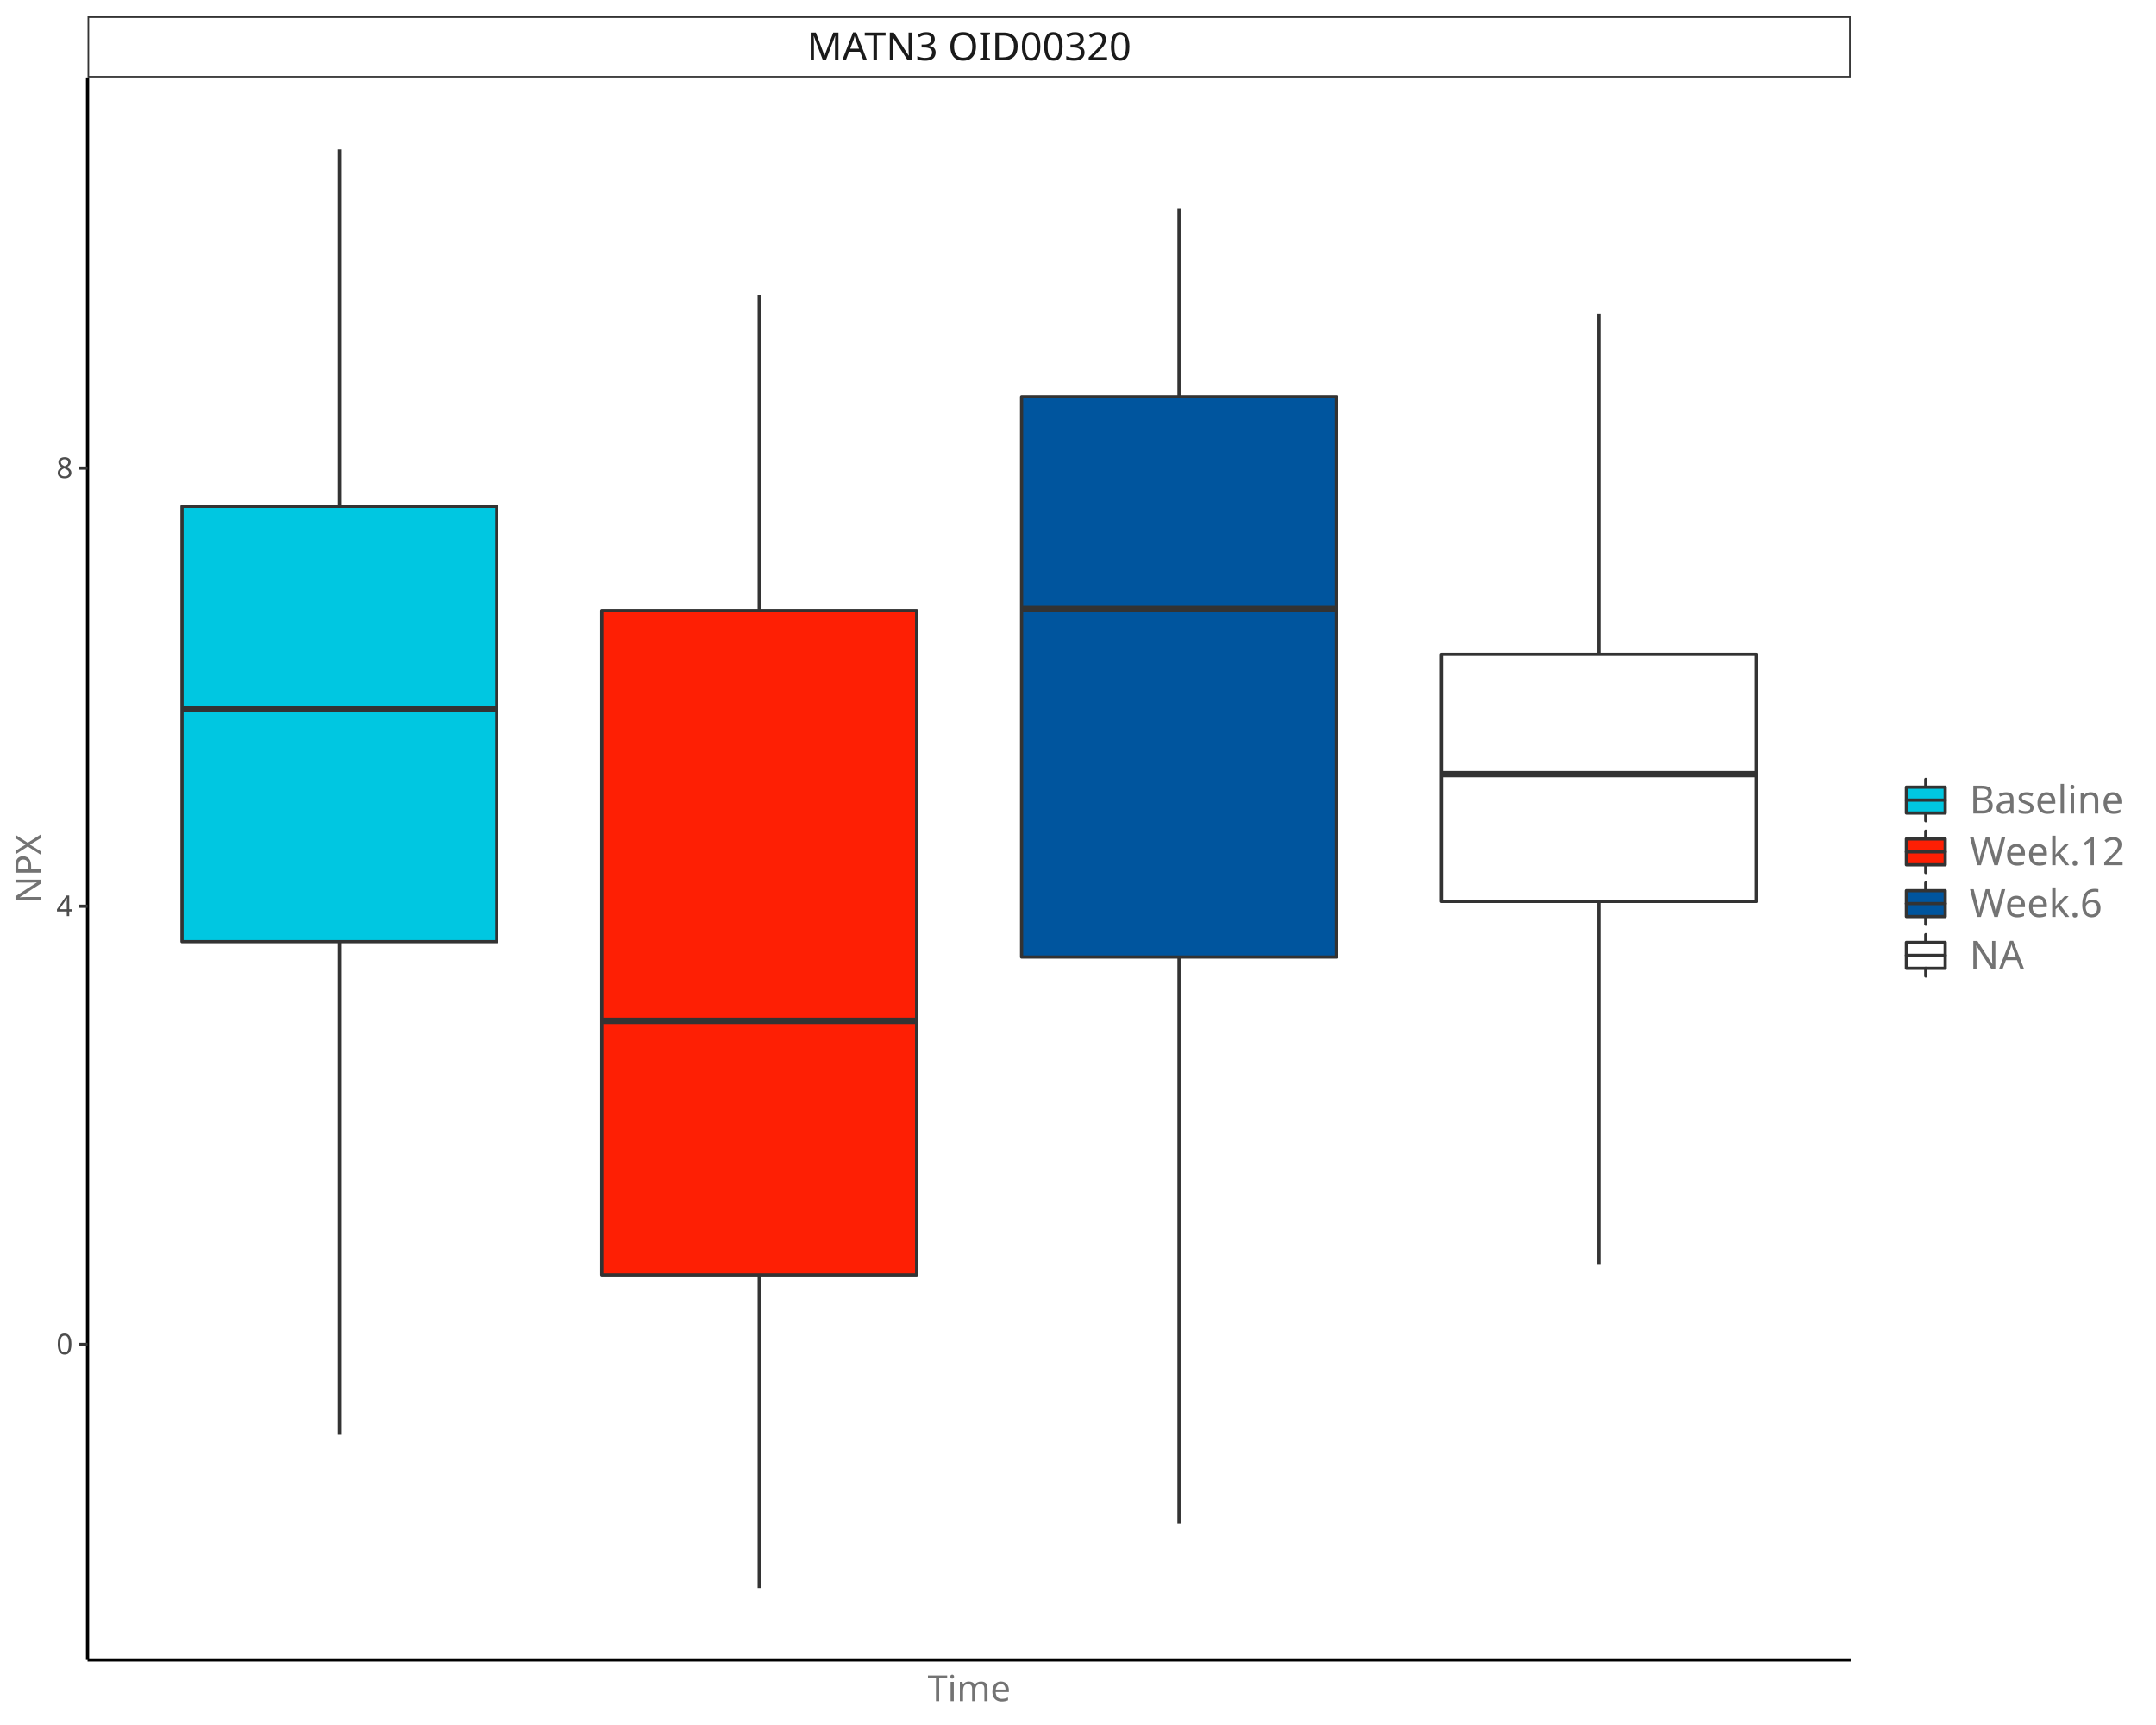
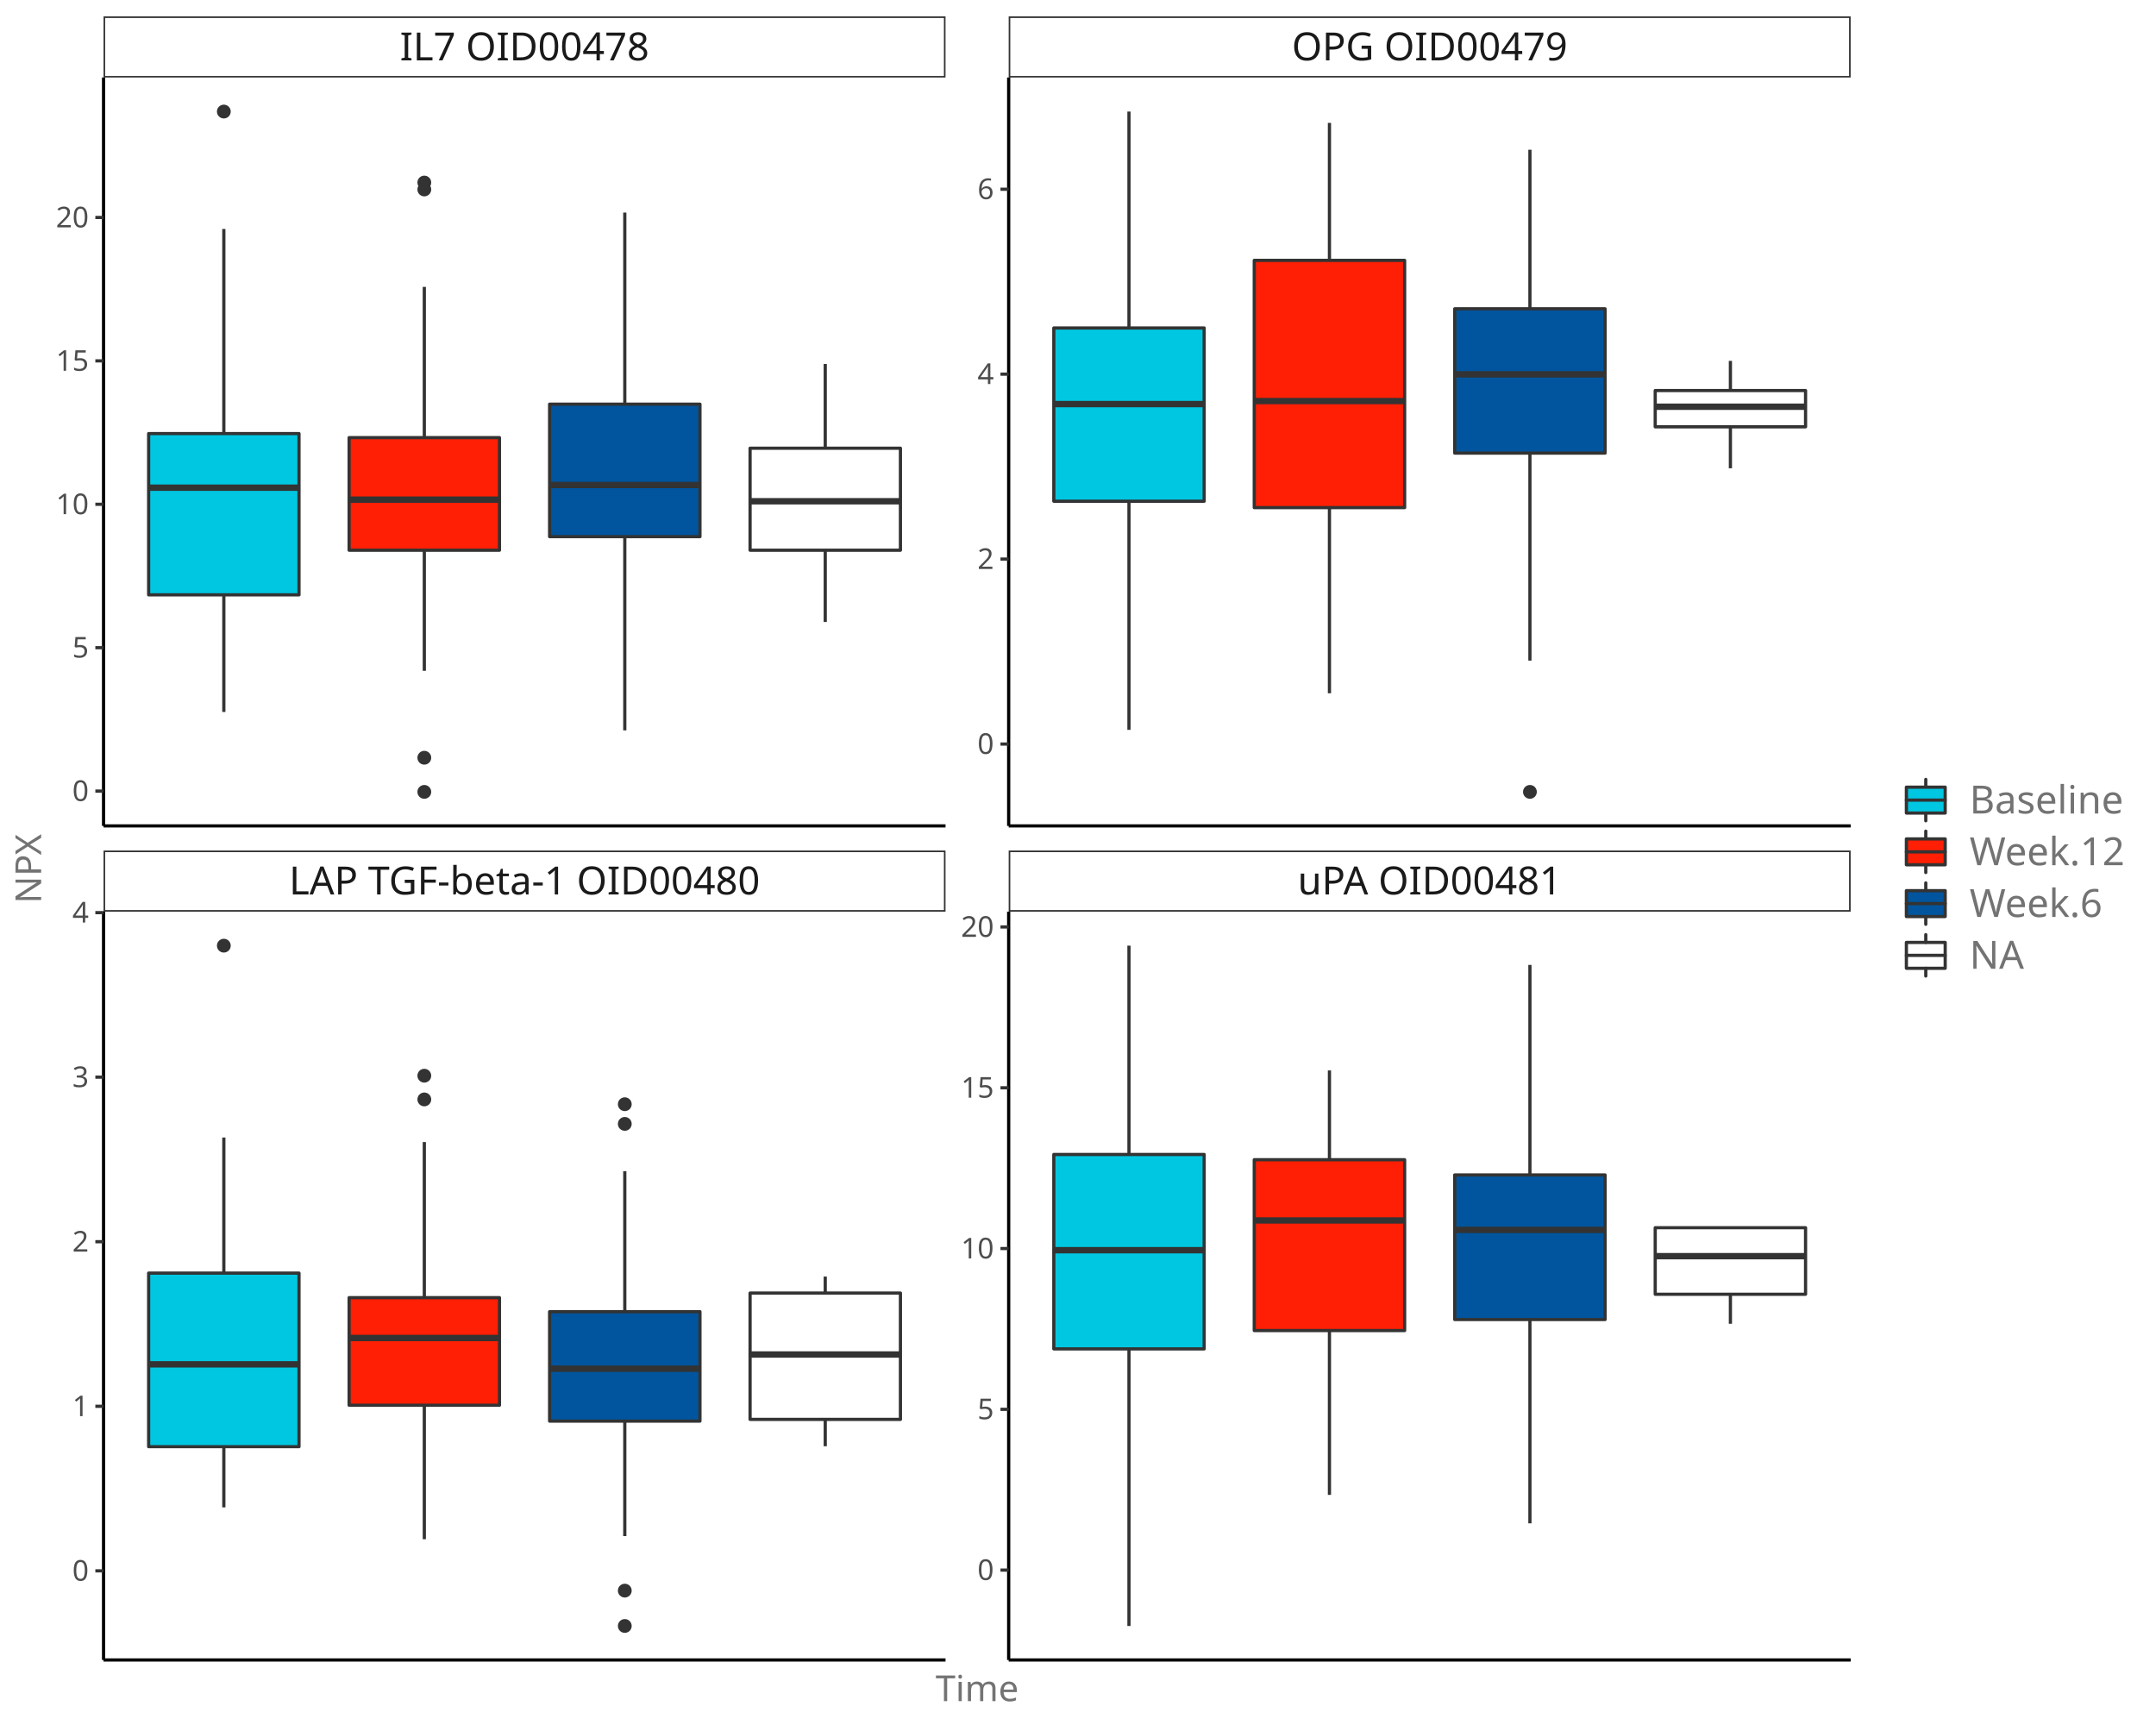
<svg xmlns="http://www.w3.org/2000/svg" class="svglite" data-engine-version="2.0" width="720.00pt" height="576.00pt" viewBox="0 0 720.00 576.00">
  <defs>
    <style type="text/css">
    .svglite line, .svglite polyline, .svglite polygon, .svglite path, .svglite rect, .svglite circle {
      fill: none;
      stroke: #000000;
      stroke-linecap: round;
      stroke-linejoin: round;
      stroke-miterlimit: 10.00;
    }
  </style>
  </defs>
  <rect width="100%" height="100%" style="stroke: none; fill: #FFFFFF;" />
  <defs>
    <clipPath id="cpMC4wMHw3MjAuMDB8MC4wMHw1NzYuMDA=">
      <rect x="0.00" y="0.00" width="720.00" height="576.00" />
    </clipPath>
  </defs>
  <g clip-path="url(#cpMC4wMHw3MjAuMDB8MC4wMHw1NzYuMDA=)">
    <rect x="0.00" y="0.00" width="720.00" height="576.00" style="stroke-width: 1.07; stroke: #FFFFFF; fill: #FFFFFF;" />
  </g>
  <defs>
-     <clipPath id="cpMjkuMjR8NjE4LjA0fDI1Ljg5fDU1NC4yOQ==">
-       <rect x="29.24" y="25.89" width="588.80" height="528.40" />
-     </clipPath>
-   </defs>
-   <g clip-path="url(#cpMjkuMjR8NjE4LjA0fDI1Ljg5fDU1NC4yOQ==)">
-     <rect x="29.24" y="25.89" width="588.80" height="528.40" style="stroke-width: 1.07; stroke: none; fill: #FFFFFF;" />
-     <line x1="113.35" y1="169.10" x2="113.35" y2="49.91" style="stroke-width: 1.07; stroke: #333333; stroke-linecap: butt;" />
-     <line x1="113.35" y1="314.43" x2="113.35" y2="479.08" style="stroke-width: 1.07; stroke: #333333; stroke-linecap: butt;" />
-     <polygon points="60.78,169.10 60.78,314.43 165.92,314.43 165.92,169.10 60.78,169.10 " style="stroke-width: 1.07; stroke: #333333; fill: #00C7E1;" />
-     <line x1="60.78" y1="236.72" x2="165.92" y2="236.72" style="stroke-width: 2.13; stroke: #333333; stroke-linecap: butt;" />
-     <line x1="253.54" y1="203.88" x2="253.54" y2="98.50" style="stroke-width: 1.07; stroke: #333333; stroke-linecap: butt;" />
-     <line x1="253.54" y1="425.68" x2="253.54" y2="530.27" style="stroke-width: 1.07; stroke: #333333; stroke-linecap: butt;" />
-     <polygon points="200.97,203.88 200.97,425.68 306.11,425.68 306.11,203.88 200.97,203.88 " style="stroke-width: 1.07; stroke: #333333; fill: #FE1F04;" />
-     <line x1="200.97" y1="340.87" x2="306.11" y2="340.87" style="stroke-width: 2.13; stroke: #333333; stroke-linecap: butt;" />
-     <line x1="393.73" y1="132.50" x2="393.73" y2="69.56" style="stroke-width: 1.07; stroke: #333333; stroke-linecap: butt;" />
-     <line x1="393.73" y1="319.57" x2="393.73" y2="508.79" style="stroke-width: 1.07; stroke: #333333; stroke-linecap: butt;" />
-     <polygon points="341.16,132.50 341.16,319.57 446.30,319.57 446.30,132.50 341.16,132.50 " style="stroke-width: 1.07; stroke: #333333; fill: #00559E;" />
-     <line x1="341.16" y1="203.39" x2="446.30" y2="203.39" style="stroke-width: 2.13; stroke: #333333; stroke-linecap: butt;" />
-     <line x1="533.92" y1="218.54" x2="533.92" y2="104.80" style="stroke-width: 1.07; stroke: #333333; stroke-linecap: butt;" />
-     <line x1="533.92" y1="301.00" x2="533.92" y2="422.33" style="stroke-width: 1.07; stroke: #333333; stroke-linecap: butt;" />
-     <polygon points="481.35,218.54 481.35,301.00 586.49,301.00 586.49,218.54 481.35,218.54 " style="stroke-width: 1.07; stroke: #333333; fill: none;" />
-     <line x1="481.35" y1="258.50" x2="586.49" y2="258.50" style="stroke-width: 2.13; stroke: #333333; stroke-linecap: butt;" />
-   </g>
-   <g clip-path="url(#cpMC4wMHw3MjAuMDB8MC4wMHw1NzYuMDA=)">
- </g>
-   <defs>
-     <clipPath id="cpMjkuMjR8NjE4LjA0fDUuNDh8MjUuODk=">
-       <rect x="29.24" y="5.48" width="588.80" height="20.41" />
-     </clipPath>
-   </defs>
-   <g clip-path="url(#cpMjkuMjR8NjE4LjA0fDUuNDh8MjUuODk=)">
-     <rect x="29.24" y="5.48" width="588.80" height="20.41" style="stroke-width: 1.07; stroke: #333333; fill: #FFFFFF;" />
-     <text x="323.64" y="20.16" text-anchor="middle" style="font-size: 13.00px; fill: #1A1A1A; font-family: sans;" textLength="106.95px" lengthAdjust="spacingAndGlyphs">MATN3 OID00320</text>
-   </g>
-   <g clip-path="url(#cpMC4wMHw3MjAuMDB8MC4wMHw1NzYuMDA=)">
-     <polyline points="29.24,554.29 618.04,554.29 " style="stroke-width: 1.07; stroke-linecap: butt;" />
-     <polyline points="29.24,554.29 29.24,25.89 " style="stroke-width: 1.07; stroke-linecap: butt;" />
-     <text x="24.31" y="452.21" text-anchor="end" style="font-size: 9.60px; fill: #4D4D4D; font-family: sans;" textLength="5.34px" lengthAdjust="spacingAndGlyphs">0</text>
-     <text x="24.31" y="305.91" text-anchor="end" style="font-size: 9.60px; fill: #4D4D4D; font-family: sans;" textLength="5.34px" lengthAdjust="spacingAndGlyphs">4</text>
-     <text x="24.31" y="159.62" text-anchor="end" style="font-size: 9.60px; fill: #4D4D4D; font-family: sans;" textLength="5.34px" lengthAdjust="spacingAndGlyphs">8</text>
-     <polyline points="26.50,448.91 29.24,448.91 " style="stroke-width: 1.07; stroke: #333333; stroke-linecap: butt;" />
-     <polyline points="26.50,302.61 29.24,302.61 " style="stroke-width: 1.07; stroke: #333333; stroke-linecap: butt;" />
-     <polyline points="26.50,156.31 29.24,156.31 " style="stroke-width: 1.07; stroke: #333333; stroke-linecap: butt;" />
-     <text x="323.64" y="568.03" text-anchor="middle" style="font-size: 12.00px; fill: #737373; font-family: sans;" textLength="26.67px" lengthAdjust="spacingAndGlyphs">Time</text>
+     <clipPath id="cpMzQuNTh8MzE1Ljc2fDI1Ljg5fDI3NS43OA==">
+       <rect x="34.58" y="25.89" width="281.18" height="249.88" />
+     </clipPath>
+   </defs>
+   <g clip-path="url(#cpMzQuNTh8MzE1Ljc2fDI1Ljg5fDI3NS43OA==)">
+     <rect x="34.58" y="25.89" width="281.18" height="249.88" style="stroke-width: 1.07; stroke: none; fill: #FFFFFF;" />
+     <circle cx="74.75" cy="37.25" r="1.95" style="stroke-width: 0.71; stroke: #333333; fill: #333333;" />
+     <line x1="74.75" y1="144.78" x2="74.75" y2="76.45" style="stroke-width: 1.07; stroke: #333333; stroke-linecap: butt;" />
+     <line x1="74.75" y1="198.63" x2="74.75" y2="237.73" style="stroke-width: 1.07; stroke: #333333; stroke-linecap: butt;" />
+     <polygon points="49.64,144.78 49.64,198.63 99.85,198.63 99.85,144.78 49.64,144.78 " style="stroke-width: 1.07; stroke: #333333; fill: #00C7E1;" />
+     <line x1="49.64" y1="162.84" x2="99.85" y2="162.84" style="stroke-width: 2.13; stroke: #333333; stroke-linecap: butt;" />
+     <circle cx="141.70" cy="264.42" r="1.95" style="stroke-width: 0.71; stroke: #333333; fill: #333333;" />
+     <circle cx="141.70" cy="63.27" r="1.95" style="stroke-width: 0.71; stroke: #333333; fill: #333333;" />
+     <circle cx="141.70" cy="60.95" r="1.95" style="stroke-width: 0.71; stroke: #333333; fill: #333333;" />
+     <circle cx="141.70" cy="253.02" r="1.95" style="stroke-width: 0.71; stroke: #333333; fill: #333333;" />
+     <line x1="141.70" y1="146.13" x2="141.70" y2="95.79" style="stroke-width: 1.07; stroke: #333333; stroke-linecap: butt;" />
+     <line x1="141.70" y1="183.72" x2="141.70" y2="223.99" style="stroke-width: 1.07; stroke: #333333; stroke-linecap: butt;" />
+     <polygon points="116.59,146.13 116.59,183.72 166.80,183.72 166.80,146.13 116.59,146.13 " style="stroke-width: 1.07; stroke: #333333; fill: #FE1F04;" />
+     <line x1="116.59" y1="166.84" x2="166.80" y2="166.84" style="stroke-width: 2.13; stroke: #333333; stroke-linecap: butt;" />
+     <line x1="208.65" y1="134.95" x2="208.65" y2="70.99" style="stroke-width: 1.07; stroke: #333333; stroke-linecap: butt;" />
+     <line x1="208.65" y1="179.20" x2="208.65" y2="243.88" style="stroke-width: 1.07; stroke: #333333; stroke-linecap: butt;" />
+     <polygon points="183.54,134.95 183.54,179.20 233.75,179.20 233.75,134.95 183.54,134.95 " style="stroke-width: 1.07; stroke: #333333; fill: #00559E;" />
+     <line x1="183.54" y1="161.95" x2="233.75" y2="161.95" style="stroke-width: 2.13; stroke: #333333; stroke-linecap: butt;" />
+     <line x1="275.59" y1="149.66" x2="275.59" y2="121.53" style="stroke-width: 1.07; stroke: #333333; stroke-linecap: butt;" />
+     <line x1="275.59" y1="183.72" x2="275.59" y2="207.69" style="stroke-width: 1.07; stroke: #333333; stroke-linecap: butt;" />
+     <polygon points="250.49,149.66 250.49,183.72 300.70,183.72 300.70,149.66 250.49,149.66 " style="stroke-width: 1.07; stroke: #333333; fill: none;" />
+     <line x1="250.49" y1="167.38" x2="300.70" y2="167.38" style="stroke-width: 2.13; stroke: #333333; stroke-linecap: butt;" />
+   </g>
+   <g clip-path="url(#cpMC4wMHw3MjAuMDB8MC4wMHw1NzYuMDA=)">
+ </g>
+   <defs>
+     <clipPath id="cpMzQuNTh8MzE1Ljc2fDMwNC40MXw1NTQuMjk=">
+       <rect x="34.58" y="304.41" width="281.18" height="249.88" />
+     </clipPath>
+   </defs>
+   <g clip-path="url(#cpMzQuNTh8MzE1Ljc2fDMwNC40MXw1NTQuMjk=)">
+     <rect x="34.58" y="304.41" width="281.18" height="249.88" style="stroke-width: 1.07; stroke: none; fill: #FFFFFF;" />
+     <circle cx="74.75" cy="315.77" r="1.95" style="stroke-width: 0.71; stroke: #333333; fill: #333333;" />
+     <line x1="74.75" y1="425.10" x2="74.75" y2="379.84" style="stroke-width: 1.07; stroke: #333333; stroke-linecap: butt;" />
+     <line x1="74.75" y1="483.06" x2="74.75" y2="503.32" style="stroke-width: 1.07; stroke: #333333; stroke-linecap: butt;" />
+     <polygon points="49.64,425.10 49.64,483.06 99.85,483.06 99.85,425.10 49.64,425.10 " style="stroke-width: 1.07; stroke: #333333; fill: #00C7E1;" />
+     <line x1="49.64" y1="455.56" x2="99.85" y2="455.56" style="stroke-width: 2.13; stroke: #333333; stroke-linecap: butt;" />
+     <circle cx="141.70" cy="367.11" r="1.95" style="stroke-width: 0.71; stroke: #333333; fill: #333333;" />
+     <circle cx="141.70" cy="359.19" r="1.95" style="stroke-width: 0.71; stroke: #333333; fill: #333333;" />
+     <line x1="141.70" y1="433.31" x2="141.70" y2="381.35" style="stroke-width: 1.07; stroke: #333333; stroke-linecap: butt;" />
+     <line x1="141.70" y1="469.22" x2="141.70" y2="513.97" style="stroke-width: 1.07; stroke: #333333; stroke-linecap: butt;" />
+     <polygon points="116.59,433.31 116.59,469.22 166.80,469.22 166.80,433.31 116.59,433.31 " style="stroke-width: 1.07; stroke: #333333; fill: #FE1F04;" />
+     <line x1="116.59" y1="446.77" x2="166.80" y2="446.77" style="stroke-width: 2.13; stroke: #333333; stroke-linecap: butt;" />
+     <circle cx="208.65" cy="375.28" r="1.95" style="stroke-width: 0.71; stroke: #333333; fill: #333333;" />
+     <circle cx="208.65" cy="368.71" r="1.95" style="stroke-width: 0.71; stroke: #333333; fill: #333333;" />
+     <circle cx="208.65" cy="531.13" r="1.95" style="stroke-width: 0.71; stroke: #333333; fill: #333333;" />
+     <circle cx="208.65" cy="542.93" r="1.95" style="stroke-width: 0.71; stroke: #333333; fill: #333333;" />
+     <line x1="208.65" y1="437.99" x2="208.65" y2="391.06" style="stroke-width: 1.07; stroke: #333333; stroke-linecap: butt;" />
+     <line x1="208.65" y1="474.53" x2="208.65" y2="512.93" style="stroke-width: 1.07; stroke: #333333; stroke-linecap: butt;" />
+     <polygon points="183.54,437.99 183.54,474.53 233.75,474.53 233.75,437.99 183.54,437.99 " style="stroke-width: 1.07; stroke: #333333; fill: #00559E;" />
+     <line x1="183.54" y1="457.02" x2="233.75" y2="457.02" style="stroke-width: 2.13; stroke: #333333; stroke-linecap: butt;" />
+     <line x1="275.59" y1="431.77" x2="275.59" y2="426.25" style="stroke-width: 1.07; stroke: #333333; stroke-linecap: butt;" />
+     <line x1="275.59" y1="473.95" x2="275.59" y2="482.91" style="stroke-width: 1.07; stroke: #333333; stroke-linecap: butt;" />
+     <polygon points="250.49,431.77 250.49,473.95 300.70,473.95 300.70,431.77 250.49,431.77 " style="stroke-width: 1.07; stroke: #333333; fill: none;" />
+     <line x1="250.49" y1="452.29" x2="300.70" y2="452.29" style="stroke-width: 2.13; stroke: #333333; stroke-linecap: butt;" />
+   </g>
+   <g clip-path="url(#cpMC4wMHw3MjAuMDB8MC4wMHw1NzYuMDA=)">
+ </g>
+   <defs>
+     <clipPath id="cpMzM2Ljg1fDYxOC4wNHwyNS44OXwyNzUuNzg=">
+       <rect x="336.85" y="25.89" width="281.18" height="249.88" />
+     </clipPath>
+   </defs>
+   <g clip-path="url(#cpMzM2Ljg1fDYxOC4wNHwyNS44OXwyNzUuNzg=)">
+     <rect x="336.85" y="25.89" width="281.18" height="249.88" style="stroke-width: 1.07; stroke: none; fill: #FFFFFF;" />
+     <line x1="377.02" y1="109.51" x2="377.02" y2="37.25" style="stroke-width: 1.07; stroke: #333333; stroke-linecap: butt;" />
+     <line x1="377.02" y1="167.36" x2="377.02" y2="243.71" style="stroke-width: 1.07; stroke: #333333; stroke-linecap: butt;" />
+     <polygon points="351.92,109.51 351.92,167.36 402.13,167.36 402.13,109.51 351.92,109.51 " style="stroke-width: 1.07; stroke: #333333; fill: #00C7E1;" />
+     <line x1="351.92" y1="134.93" x2="402.13" y2="134.93" style="stroke-width: 2.13; stroke: #333333; stroke-linecap: butt;" />
+     <line x1="443.97" y1="86.94" x2="443.97" y2="41.03" style="stroke-width: 1.07; stroke: #333333; stroke-linecap: butt;" />
+     <line x1="443.97" y1="169.50" x2="443.97" y2="231.49" style="stroke-width: 1.07; stroke: #333333; stroke-linecap: butt;" />
+     <polygon points="418.86,86.94 418.86,169.50 469.08,169.50 469.08,86.94 418.86,86.94 " style="stroke-width: 1.07; stroke: #333333; fill: #FE1F04;" />
+     <line x1="418.86" y1="133.92" x2="469.08" y2="133.92" style="stroke-width: 2.13; stroke: #333333; stroke-linecap: butt;" />
+     <circle cx="510.92" cy="264.42" r="1.95" style="stroke-width: 0.71; stroke: #333333; fill: #333333;" />
+     <line x1="510.92" y1="103.11" x2="510.92" y2="49.99" style="stroke-width: 1.07; stroke: #333333; stroke-linecap: butt;" />
+     <line x1="510.92" y1="151.29" x2="510.92" y2="220.58" style="stroke-width: 1.07; stroke: #333333; stroke-linecap: butt;" />
+     <polygon points="485.81,103.11 485.81,151.29 536.02,151.29 536.02,103.11 485.81,103.11 " style="stroke-width: 1.07; stroke: #333333; fill: #00559E;" />
+     <line x1="485.81" y1="125.01" x2="536.02" y2="125.01" style="stroke-width: 2.13; stroke: #333333; stroke-linecap: butt;" />
+     <line x1="577.87" y1="130.41" x2="577.87" y2="120.49" style="stroke-width: 1.07; stroke: #333333; stroke-linecap: butt;" />
+     <line x1="577.87" y1="142.52" x2="577.87" y2="156.36" style="stroke-width: 1.07; stroke: #333333; stroke-linecap: butt;" />
+     <polygon points="552.76,130.41 552.76,142.52 602.97,142.52 602.97,130.41 552.76,130.41 " style="stroke-width: 1.07; stroke: #333333; fill: none;" />
+     <line x1="552.76" y1="135.81" x2="602.97" y2="135.81" style="stroke-width: 2.13; stroke: #333333; stroke-linecap: butt;" />
+   </g>
+   <g clip-path="url(#cpMC4wMHw3MjAuMDB8MC4wMHw1NzYuMDA=)">
+ </g>
+   <defs>
+     <clipPath id="cpMzM2Ljg1fDYxOC4wNHwzMDQuNDF8NTU0LjI5">
+       <rect x="336.85" y="304.41" width="281.18" height="249.88" />
+     </clipPath>
+   </defs>
+   <g clip-path="url(#cpMzM2Ljg1fDYxOC4wNHwzMDQuNDF8NTU0LjI5)">
+     <rect x="336.85" y="304.41" width="281.18" height="249.88" style="stroke-width: 1.07; stroke: none; fill: #FFFFFF;" />
+     <line x1="377.02" y1="385.49" x2="377.02" y2="315.77" style="stroke-width: 1.07; stroke: #333333; stroke-linecap: butt;" />
+     <line x1="377.02" y1="450.41" x2="377.02" y2="542.93" style="stroke-width: 1.07; stroke: #333333; stroke-linecap: butt;" />
+     <polygon points="351.92,385.49 351.92,450.41 402.13,450.41 402.13,385.49 351.92,385.49 " style="stroke-width: 1.07; stroke: #333333; fill: #00C7E1;" />
+     <line x1="351.92" y1="417.45" x2="402.13" y2="417.45" style="stroke-width: 2.13; stroke: #333333; stroke-linecap: butt;" />
+     <line x1="443.97" y1="387.25" x2="443.97" y2="357.42" style="stroke-width: 1.07; stroke: #333333; stroke-linecap: butt;" />
+     <line x1="443.97" y1="444.29" x2="443.97" y2="499.17" style="stroke-width: 1.07; stroke: #333333; stroke-linecap: butt;" />
+     <polygon points="418.86,387.25 418.86,444.29 469.08,444.29 469.08,387.25 418.86,387.25 " style="stroke-width: 1.07; stroke: #333333; fill: #FE1F04;" />
+     <line x1="418.86" y1="407.52" x2="469.08" y2="407.52" style="stroke-width: 2.13; stroke: #333333; stroke-linecap: butt;" />
+     <line x1="510.92" y1="392.33" x2="510.92" y2="322.20" style="stroke-width: 1.07; stroke: #333333; stroke-linecap: butt;" />
+     <line x1="510.92" y1="440.61" x2="510.92" y2="508.66" style="stroke-width: 1.07; stroke: #333333; stroke-linecap: butt;" />
+     <polygon points="485.81,392.33 485.81,440.61 536.02,440.61 536.02,392.33 485.81,392.33 " style="stroke-width: 1.07; stroke: #333333; fill: #00559E;" />
+     <line x1="485.81" y1="410.67" x2="536.02" y2="410.67" style="stroke-width: 2.13; stroke: #333333; stroke-linecap: butt;" />
+     <line x1="577.87" y1="409.95" x2="577.87" y2="409.69" style="stroke-width: 1.07; stroke: #333333; stroke-linecap: butt;" />
+     <line x1="577.87" y1="432.17" x2="577.87" y2="442.03" style="stroke-width: 1.07; stroke: #333333; stroke-linecap: butt;" />
+     <polygon points="552.76,409.95 552.76,432.17 602.97,432.17 602.97,409.95 552.76,409.95 " style="stroke-width: 1.07; stroke: #333333; fill: none;" />
+     <line x1="552.76" y1="419.46" x2="602.97" y2="419.46" style="stroke-width: 2.13; stroke: #333333; stroke-linecap: butt;" />
+   </g>
+   <g clip-path="url(#cpMC4wMHw3MjAuMDB8MC4wMHw1NzYuMDA=)">
+ </g>
+   <defs>
+     <clipPath id="cpMzQuNTh8MzE1Ljc2fDI4NC4wMHwzMDQuNDE=">
+       <rect x="34.58" y="284.00" width="281.18" height="20.41" />
+     </clipPath>
+   </defs>
+   <g clip-path="url(#cpMzQuNTh8MzE1Ljc2fDI4NC4wMHwzMDQuNDE=)">
+     <rect x="34.58" y="284.00" width="281.18" height="20.41" style="stroke-width: 1.07; stroke: #333333; fill: #FFFFFF;" />
+     <text x="175.17" y="298.67" text-anchor="middle" style="font-size: 13.00px; fill: #1A1A1A; font-family: sans;" textLength="158.26px" lengthAdjust="spacingAndGlyphs">LAP TGF-beta-1 OID00480</text>
+   </g>
+   <g clip-path="url(#cpMC4wMHw3MjAuMDB8MC4wMHw1NzYuMDA=)">
+ </g>
+   <defs>
+     <clipPath id="cpMzM2Ljg1fDYxOC4wNHwyODQuMDB8MzA0LjQx">
+       <rect x="336.85" y="284.00" width="281.18" height="20.41" />
+     </clipPath>
+   </defs>
+   <g clip-path="url(#cpMzM2Ljg1fDYxOC4wNHwyODQuMDB8MzA0LjQx)">
+     <rect x="336.85" y="284.00" width="281.18" height="20.41" style="stroke-width: 1.07; stroke: #333333; fill: #FFFFFF;" />
+     <text x="477.44" y="298.67" text-anchor="middle" style="font-size: 13.00px; fill: #1A1A1A; font-family: sans;" textLength="87.46px" lengthAdjust="spacingAndGlyphs">uPA OID00481</text>
+   </g>
+   <g clip-path="url(#cpMC4wMHw3MjAuMDB8MC4wMHw1NzYuMDA=)">
+ </g>
+   <defs>
+     <clipPath id="cpMzQuNTh8MzE1Ljc2fDUuNDh8MjUuODk=">
+       <rect x="34.58" y="5.48" width="281.18" height="20.41" />
+     </clipPath>
+   </defs>
+   <g clip-path="url(#cpMzQuNTh8MzE1Ljc2fDUuNDh8MjUuODk=)">
+     <rect x="34.58" y="5.48" width="281.18" height="20.41" style="stroke-width: 1.07; stroke: #333333; fill: #FFFFFF;" />
+     <text x="175.17" y="20.16" text-anchor="middle" style="font-size: 13.00px; fill: #1A1A1A; font-family: sans;" textLength="80.96px" lengthAdjust="spacingAndGlyphs">IL7 OID00478</text>
+   </g>
+   <g clip-path="url(#cpMC4wMHw3MjAuMDB8MC4wMHw1NzYuMDA=)">
+ </g>
+   <defs>
+     <clipPath id="cpMzM2Ljg1fDYxOC4wNHw1LjQ4fDI1Ljg5">
+       <rect x="336.85" y="5.48" width="281.18" height="20.41" />
+     </clipPath>
+   </defs>
+   <g clip-path="url(#cpMzM2Ljg1fDYxOC4wNHw1LjQ4fDI1Ljg5)">
+     <rect x="336.85" y="5.48" width="281.18" height="20.41" style="stroke-width: 1.07; stroke: #333333; fill: #FFFFFF;" />
+     <text x="477.44" y="20.16" text-anchor="middle" style="font-size: 13.00px; fill: #1A1A1A; font-family: sans;" textLength="91.79px" lengthAdjust="spacingAndGlyphs">OPG OID00479</text>
+   </g>
+   <g clip-path="url(#cpMC4wMHw3MjAuMDB8MC4wMHw1NzYuMDA=)">
+     <polyline points="34.58,554.29 315.76,554.29 " style="stroke-width: 1.07; stroke-linecap: butt;" />
+     <polyline points="336.85,554.29 618.04,554.29 " style="stroke-width: 1.07; stroke-linecap: butt;" />
+     <polyline points="34.58,275.78 315.76,275.78 " style="stroke-width: 1.07; stroke-linecap: butt;" />
+     <polyline points="336.85,275.78 618.04,275.78 " style="stroke-width: 1.07; stroke-linecap: butt;" />
+     <polyline points="336.85,275.78 336.85,25.89 " style="stroke-width: 1.07; stroke-linecap: butt;" />
+     <text x="331.92" y="251.74" text-anchor="end" style="font-size: 9.60px; fill: #4D4D4D; font-family: sans;" textLength="5.34px" lengthAdjust="spacingAndGlyphs">0</text>
+     <text x="331.92" y="189.99" text-anchor="end" style="font-size: 9.60px; fill: #4D4D4D; font-family: sans;" textLength="5.34px" lengthAdjust="spacingAndGlyphs">2</text>
+     <text x="331.92" y="128.23" text-anchor="end" style="font-size: 9.60px; fill: #4D4D4D; font-family: sans;" textLength="5.34px" lengthAdjust="spacingAndGlyphs">4</text>
+     <text x="331.92" y="66.48" text-anchor="end" style="font-size: 9.60px; fill: #4D4D4D; font-family: sans;" textLength="5.34px" lengthAdjust="spacingAndGlyphs">6</text>
+     <polyline points="334.11,248.44 336.85,248.44 " style="stroke-width: 1.07; stroke: #333333; stroke-linecap: butt;" />
+     <polyline points="334.11,186.68 336.85,186.68 " style="stroke-width: 1.07; stroke: #333333; stroke-linecap: butt;" />
+     <polyline points="334.11,124.93 336.85,124.93 " style="stroke-width: 1.07; stroke: #333333; stroke-linecap: butt;" />
+     <polyline points="334.11,63.18 336.85,63.18 " style="stroke-width: 1.07; stroke: #333333; stroke-linecap: butt;" />
+     <polyline points="336.85,554.29 336.85,304.41 " style="stroke-width: 1.07; stroke-linecap: butt;" />
+     <text x="331.92" y="527.58" text-anchor="end" style="font-size: 9.60px; fill: #4D4D4D; font-family: sans;" textLength="5.34px" lengthAdjust="spacingAndGlyphs">0</text>
+     <text x="331.92" y="473.89" text-anchor="end" style="font-size: 9.60px; fill: #4D4D4D; font-family: sans;" textLength="5.34px" lengthAdjust="spacingAndGlyphs">5</text>
+     <text x="331.92" y="420.21" text-anchor="end" style="font-size: 9.60px; fill: #4D4D4D; font-family: sans;" textLength="10.68px" lengthAdjust="spacingAndGlyphs">10</text>
+     <text x="331.92" y="366.52" text-anchor="end" style="font-size: 9.60px; fill: #4D4D4D; font-family: sans;" textLength="10.68px" lengthAdjust="spacingAndGlyphs">15</text>
+     <text x="331.92" y="312.83" text-anchor="end" style="font-size: 9.60px; fill: #4D4D4D; font-family: sans;" textLength="10.68px" lengthAdjust="spacingAndGlyphs">20</text>
+     <polyline points="334.11,524.28 336.85,524.28 " style="stroke-width: 1.07; stroke: #333333; stroke-linecap: butt;" />
+     <polyline points="334.11,470.59 336.85,470.59 " style="stroke-width: 1.07; stroke: #333333; stroke-linecap: butt;" />
+     <polyline points="334.11,416.90 336.85,416.90 " style="stroke-width: 1.07; stroke: #333333; stroke-linecap: butt;" />
+     <polyline points="334.11,363.22 336.85,363.22 " style="stroke-width: 1.07; stroke: #333333; stroke-linecap: butt;" />
+     <polyline points="334.11,309.53 336.85,309.53 " style="stroke-width: 1.07; stroke: #333333; stroke-linecap: butt;" />
+     <polyline points="34.58,275.78 34.58,25.89 " style="stroke-width: 1.07; stroke-linecap: butt;" />
+     <text x="29.65" y="267.46" text-anchor="end" style="font-size: 9.60px; fill: #4D4D4D; font-family: sans;" textLength="5.34px" lengthAdjust="spacingAndGlyphs">0</text>
+     <text x="29.65" y="219.57" text-anchor="end" style="font-size: 9.60px; fill: #4D4D4D; font-family: sans;" textLength="5.34px" lengthAdjust="spacingAndGlyphs">5</text>
+     <text x="29.65" y="171.69" text-anchor="end" style="font-size: 9.60px; fill: #4D4D4D; font-family: sans;" textLength="10.68px" lengthAdjust="spacingAndGlyphs">10</text>
+     <text x="29.65" y="123.80" text-anchor="end" style="font-size: 9.60px; fill: #4D4D4D; font-family: sans;" textLength="10.68px" lengthAdjust="spacingAndGlyphs">15</text>
+     <text x="29.65" y="75.92" text-anchor="end" style="font-size: 9.60px; fill: #4D4D4D; font-family: sans;" textLength="10.68px" lengthAdjust="spacingAndGlyphs">20</text>
+     <polyline points="31.84,264.16 34.58,264.16 " style="stroke-width: 1.07; stroke: #333333; stroke-linecap: butt;" />
+     <polyline points="31.84,216.27 34.58,216.27 " style="stroke-width: 1.07; stroke: #333333; stroke-linecap: butt;" />
+     <polyline points="31.84,168.38 34.58,168.38 " style="stroke-width: 1.07; stroke: #333333; stroke-linecap: butt;" />
+     <polyline points="31.84,120.50 34.58,120.50 " style="stroke-width: 1.07; stroke: #333333; stroke-linecap: butt;" />
+     <polyline points="31.84,72.61 34.58,72.61 " style="stroke-width: 1.07; stroke: #333333; stroke-linecap: butt;" />
+     <polyline points="34.58,554.29 34.58,304.41 " style="stroke-width: 1.07; stroke-linecap: butt;" />
+     <text x="29.65" y="527.82" text-anchor="end" style="font-size: 9.60px; fill: #4D4D4D; font-family: sans;" textLength="5.34px" lengthAdjust="spacingAndGlyphs">0</text>
+     <text x="29.65" y="472.88" text-anchor="end" style="font-size: 9.60px; fill: #4D4D4D; font-family: sans;" textLength="5.34px" lengthAdjust="spacingAndGlyphs">1</text>
+     <text x="29.65" y="417.93" text-anchor="end" style="font-size: 9.60px; fill: #4D4D4D; font-family: sans;" textLength="5.34px" lengthAdjust="spacingAndGlyphs">2</text>
+     <text x="29.65" y="362.99" text-anchor="end" style="font-size: 9.60px; fill: #4D4D4D; font-family: sans;" textLength="5.34px" lengthAdjust="spacingAndGlyphs">3</text>
+     <text x="29.65" y="308.04" text-anchor="end" style="font-size: 9.60px; fill: #4D4D4D; font-family: sans;" textLength="5.34px" lengthAdjust="spacingAndGlyphs">4</text>
+     <polyline points="31.84,524.52 34.58,524.52 " style="stroke-width: 1.07; stroke: #333333; stroke-linecap: butt;" />
+     <polyline points="31.84,469.57 34.58,469.57 " style="stroke-width: 1.07; stroke: #333333; stroke-linecap: butt;" />
+     <polyline points="31.84,414.63 34.58,414.63 " style="stroke-width: 1.07; stroke: #333333; stroke-linecap: butt;" />
+     <polyline points="31.84,359.68 34.58,359.68 " style="stroke-width: 1.07; stroke: #333333; stroke-linecap: butt;" />
+     <polyline points="31.84,304.74 34.58,304.74 " style="stroke-width: 1.07; stroke: #333333; stroke-linecap: butt;" />
+     <text x="326.31" y="568.03" text-anchor="middle" style="font-size: 12.00px; fill: #737373; font-family: sans;" textLength="26.67px" lengthAdjust="spacingAndGlyphs">Time</text>
    <text transform="translate(13.74,290.09) rotate(-90)" text-anchor="middle" style="font-size: 12.00px; fill: #737373; font-family: sans;" textLength="24.68px" lengthAdjust="spacingAndGlyphs">NPX</text>
    <rect x="629.00" y="247.06" width="85.52" height="86.06" style="stroke-width: 1.07; stroke: none; fill: #FFFFFF;" />
    <rect x="634.48" y="258.52" width="17.28" height="17.28" style="stroke-width: 1.07; stroke: none; fill: #FFFFFF;" />
    <polyline points="643.12,274.07 643.12,271.48 " style="stroke-width: 1.07; stroke: #333333;" />
    <polyline points="643.12,262.84 643.12,260.25 " style="stroke-width: 1.07; stroke: #333333;" />
    <rect x="636.64" y="262.84" width="12.96" height="8.64" style="stroke-width: 1.07; stroke: #333333; fill: #00C7E1;" />
    <polyline points="636.64,267.16 649.60,267.16 " style="stroke-width: 1.07; stroke: #333333;" />
    <rect x="634.48" y="275.80" width="17.28" height="17.28" style="stroke-width: 1.07; stroke: none; fill: #FFFFFF;" />
    <polyline points="643.12,291.35 643.12,288.76 " style="stroke-width: 1.07; stroke: #333333;" />
    <polyline points="643.12,280.12 643.12,277.53 " style="stroke-width: 1.07; stroke: #333333;" />
    <rect x="636.64" y="280.12" width="12.96" height="8.64" style="stroke-width: 1.07; stroke: #333333; fill: #FE1F04;" />
    <polyline points="636.64,284.44 649.60,284.44 " style="stroke-width: 1.07; stroke: #333333;" />
    <rect x="634.48" y="293.08" width="17.28" height="17.28" style="stroke-width: 1.07; stroke: none; fill: #FFFFFF;" />
    <polyline points="643.12,308.63 643.12,306.04 " style="stroke-width: 1.07; stroke: #333333;" />
    <polyline points="643.12,297.40 643.12,294.81 " style="stroke-width: 1.07; stroke: #333333;" />
    <rect x="636.64" y="297.40" width="12.96" height="8.64" style="stroke-width: 1.07; stroke: #333333; fill: #00559E;" />
    <polyline points="636.64,301.72 649.60,301.72 " style="stroke-width: 1.07; stroke: #333333;" />
    <rect x="634.48" y="310.36" width="17.28" height="17.28" style="stroke-width: 1.07; stroke: none; fill: #FFFFFF;" />
    <polyline points="643.12,325.91 643.12,323.32 " style="stroke-width: 1.07; stroke: #333333;" />
    <polyline points="643.12,314.68 643.12,312.09 " style="stroke-width: 1.07; stroke: #333333;" />
    <rect x="636.64" y="314.68" width="12.96" height="8.64" style="stroke-width: 1.07; stroke: #333333;" />
    <polyline points="636.64,319.00 649.60,319.00 " style="stroke-width: 1.07; stroke: #333333;" />
    <text x="657.73" y="271.63" style="font-size: 13.00px; fill: #737373; font-family: sans;" textLength="49.87px" lengthAdjust="spacingAndGlyphs">Baseline</text>
    <text x="657.73" y="288.91" style="font-size: 13.00px; fill: #737373; font-family: sans;" textLength="51.31px" lengthAdjust="spacingAndGlyphs">Week.12</text>
    <text x="657.73" y="306.19" style="font-size: 13.00px; fill: #737373; font-family: sans;" textLength="44.08px" lengthAdjust="spacingAndGlyphs">Week.6</text>
    <text x="657.73" y="323.47" style="font-size: 13.00px; fill: #737373; font-family: sans;" textLength="18.06px" lengthAdjust="spacingAndGlyphs">NA</text>
  </g>
</svg>
